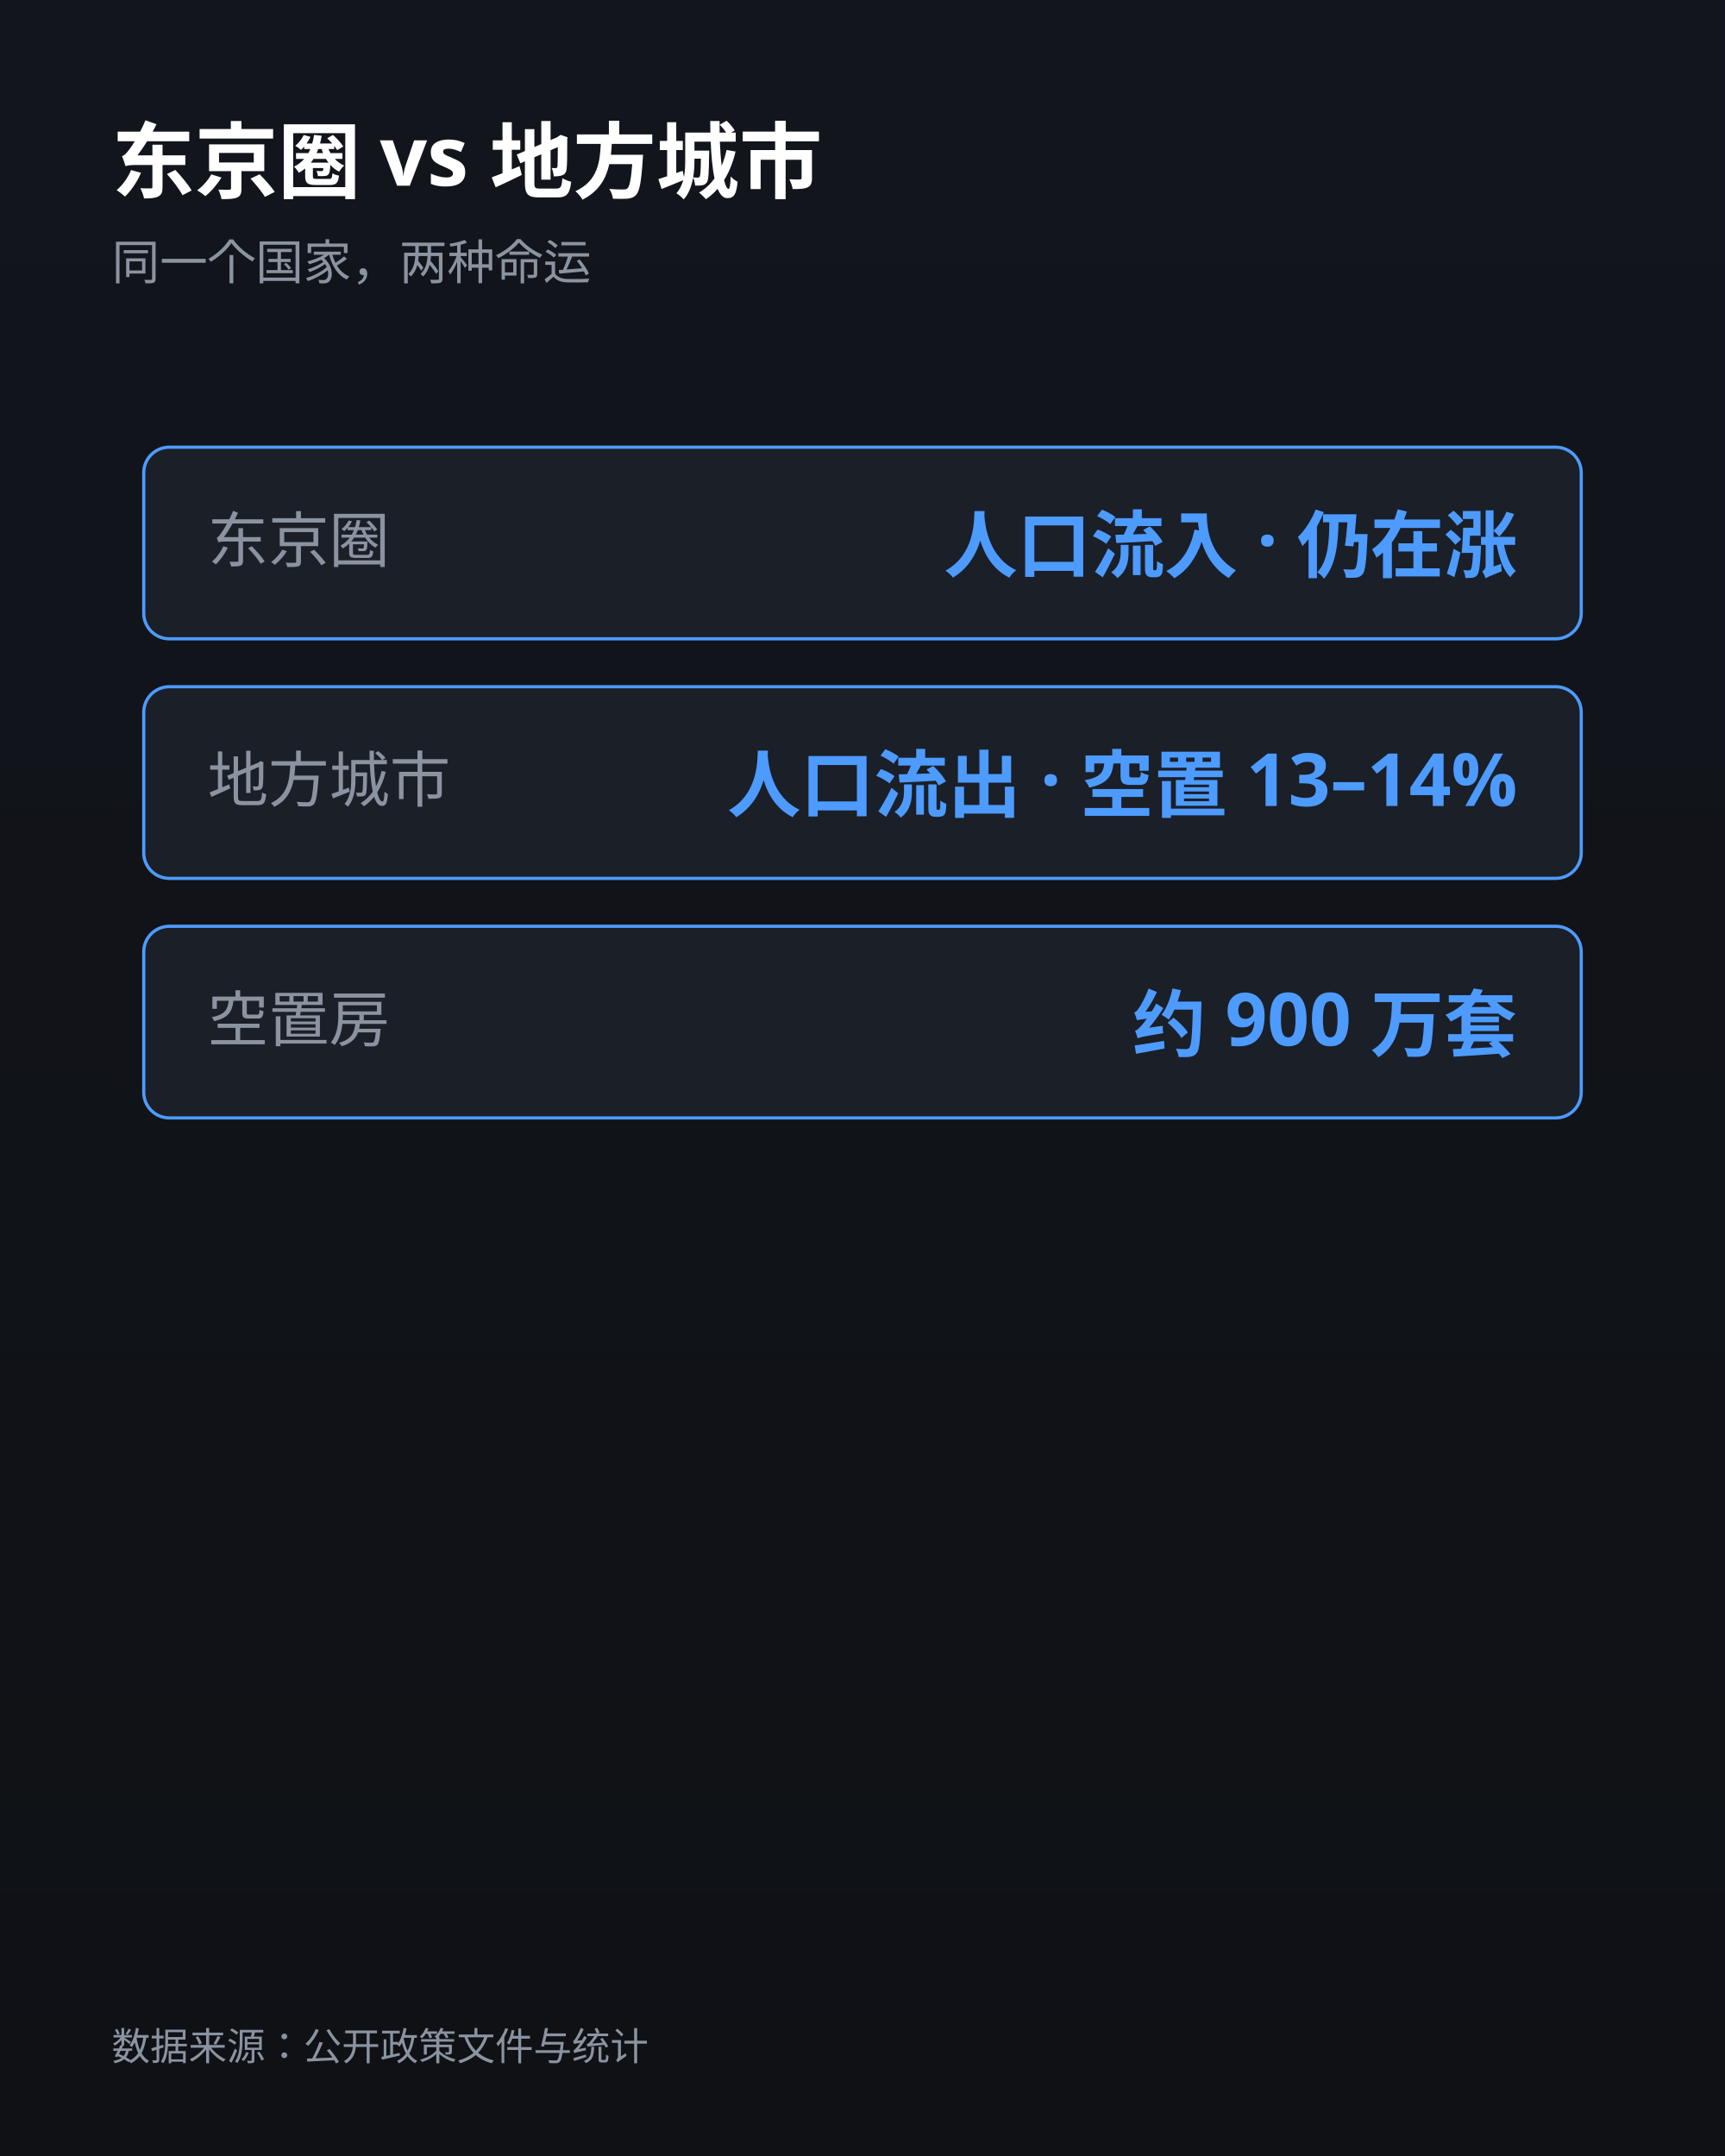
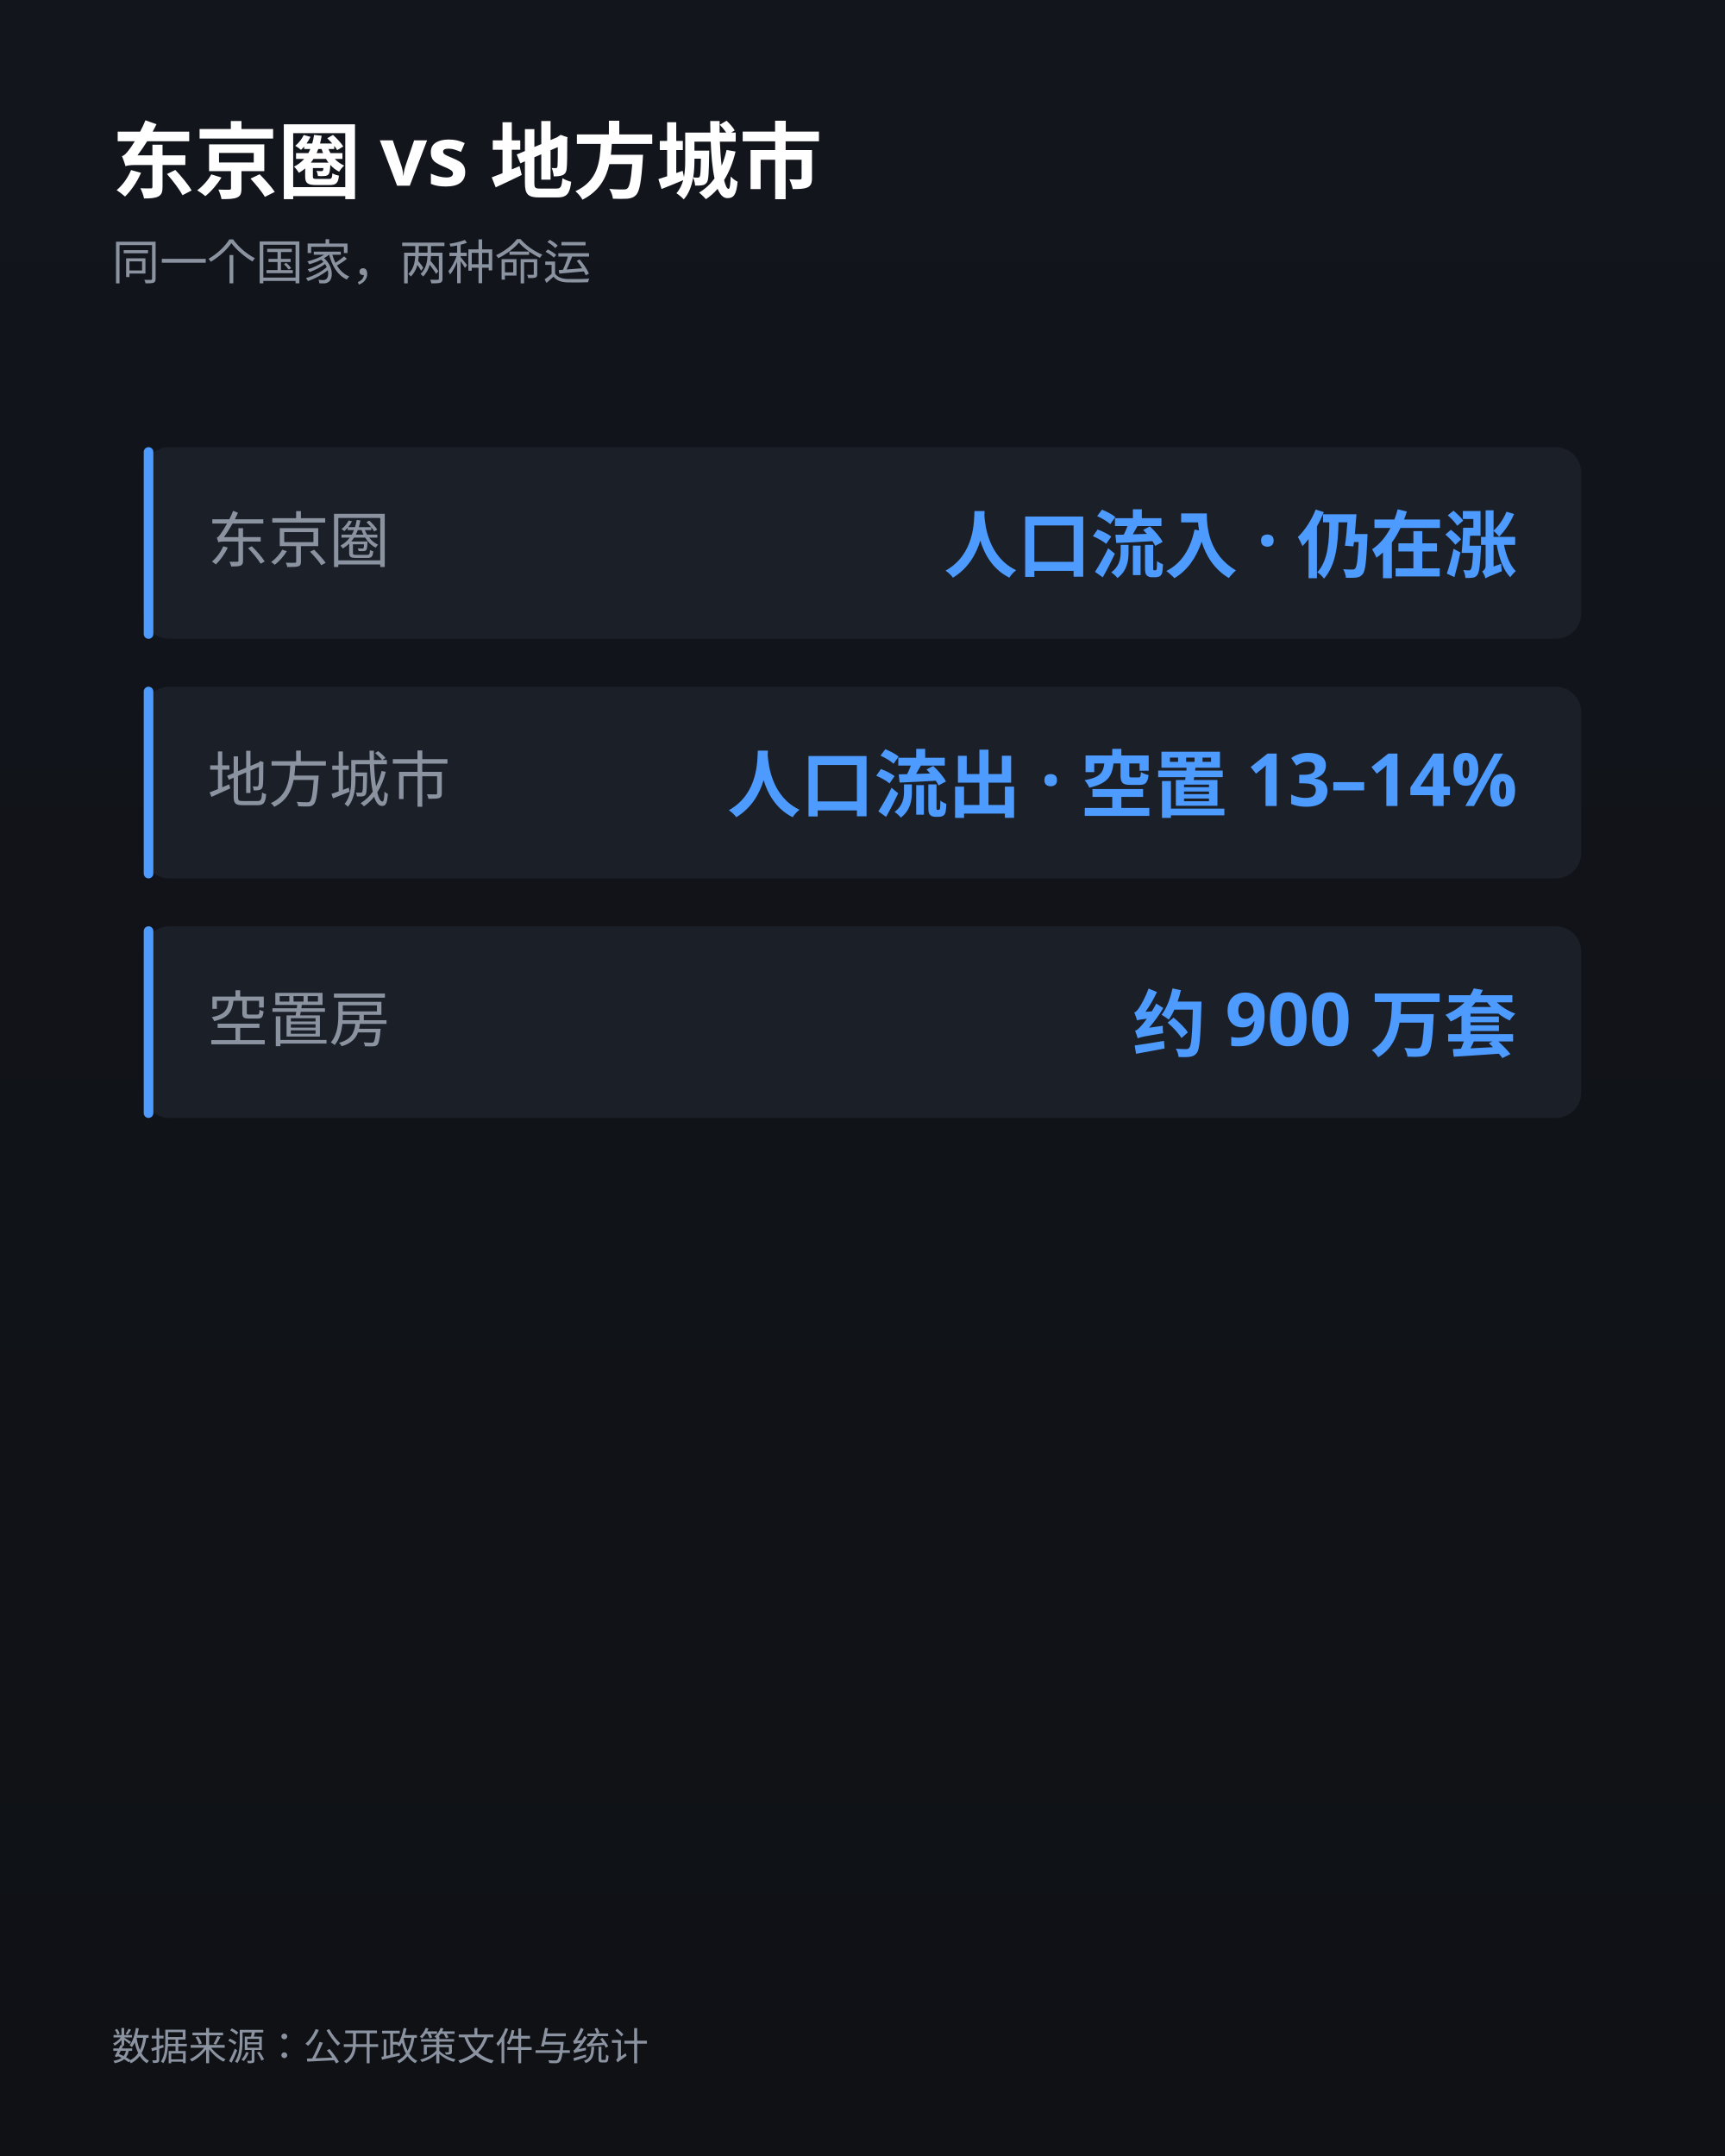
<svg xmlns="http://www.w3.org/2000/svg" width="1080" height="1350" viewBox="0 0 1080 1350">
  <defs>
    <linearGradient id="bg" x1="0" y1="0" x2="0" y2="1">
      <stop offset="0%" stop-color="#12151c" />
      <stop offset="100%" stop-color="#0f1115" />
    </linearGradient>
  </defs>
  <rect width="1080" height="1350" fill="url(#bg)" />
+   <rect x="90" y="280" width="900" height="120" fill="#1b1f28" rx="16" />
+   <rect x="90" y="280" width="6" height="120" fill="#4d9bff" rx="3" />
+   <rect x="90" y="430" width="900" height="120" fill="#1b1f28" rx="16" />
+   <rect x="90" y="430" width="6" height="120" fill="#4d9bff" rx="3" />
+   <rect x="90" y="580" width="900" height="120" fill="#1b1f28" rx="16" />
+   <rect x="90" y="580" width="6" height="120" fill="#4d9bff" rx="3" />
  <text x="70" y="120" font-family="Source Han Sans SC, Microsoft YaHei, sans-serif" font-size="52" font-weight="bold" fill="#ffffff">东京圈 vs 地方城市</text>
-   <text x="70" y="175" font-family="Source Han Sans SC, sans-serif" font-size="30" fill="#8b93a1">同一个国家，两种命运</text>
-   <rect x="90" y="280" width="900" height="120" rx="16" fill="#1b1f28" stroke="#4d9bff" stroke-width="2" />
-   <text x="130" y="352" font-family="Source Han Sans SC, sans-serif" font-size="38" fill="#8b93a1">东京圈</text>
-   <text x="950" y="358" text-anchor="end" font-family="Source Han Sans SC, sans-serif" font-size="46" font-weight="bold" fill="#4d9bff">人口流入 · 仍在涨</text>
-   <rect x="90" y="430" width="900" height="120" rx="16" fill="#1b1f28" stroke="#4d9bff" stroke-width="2" />
-   <text x="130" y="502" font-family="Source Han Sans SC, sans-serif" font-size="38" fill="#8b93a1">地方城市</text>
-   <text x="950" y="508" text-anchor="end" font-family="Source Han Sans SC, sans-serif" font-size="46" font-weight="bold" fill="#4d9bff">人口流出 · 空置 13–14%</text>
-   <rect x="90" y="580" width="900" height="120" rx="16" fill="#1b1f28" stroke="#4d9bff" stroke-width="2" />
-   <text x="130" y="652" font-family="Source Han Sans SC, sans-serif" font-size="38" fill="#8b93a1">空置房</text>
-   <text x="950" y="658" text-anchor="end" font-family="Source Han Sans SC, sans-serif" font-size="46" font-weight="bold" fill="#4d9bff">约 900 万套</text>
-   <text x="70" y="1290" font-family="Source Han Sans SC, sans-serif" font-size="24" fill="#8b93a1">数据来源：公开政策文件与统计</text>
+   <text x="70" y="175" font-family="Source Han Sans SC, Microsoft YaHei, sans-serif" font-size="30" fill="#8b93a1">同一个国家，两种命运</text>
+   <text x="130" y="352" font-family="Source Han Sans SC, Microsoft YaHei, sans-serif" font-size="38" fill="#8b93a1">东京圈</text>
+   <text x="950" y="358" text-anchor="end" font-family="Source Han Sans SC, Microsoft YaHei, sans-serif" font-size="46" font-weight="bold" fill="#4d9bff">人口流入 · 仍在涨</text>
+   <text x="130" y="502" font-family="Source Han Sans SC, Microsoft YaHei, sans-serif" font-size="38" fill="#8b93a1">地方城市</text>
+   <text x="950" y="508" text-anchor="end" font-family="Source Han Sans SC, Microsoft YaHei, sans-serif" font-size="46" font-weight="bold" fill="#4d9bff">人口流出 · 空置 13–14%</text>
+   <text x="130" y="652" font-family="Source Han Sans SC, Microsoft YaHei, sans-serif" font-size="38" fill="#8b93a1">空置房</text>
+   <text x="950" y="658" text-anchor="end" font-family="Source Han Sans SC, Microsoft YaHei, sans-serif" font-size="46" font-weight="bold" fill="#4d9bff">约 900 万套</text>
+   <text x="70" y="1290" font-family="Source Han Sans SC, Microsoft YaHei, sans-serif" font-size="24" fill="#8b93a1">数据来源：公开政策文件与统计</text>
</svg>
